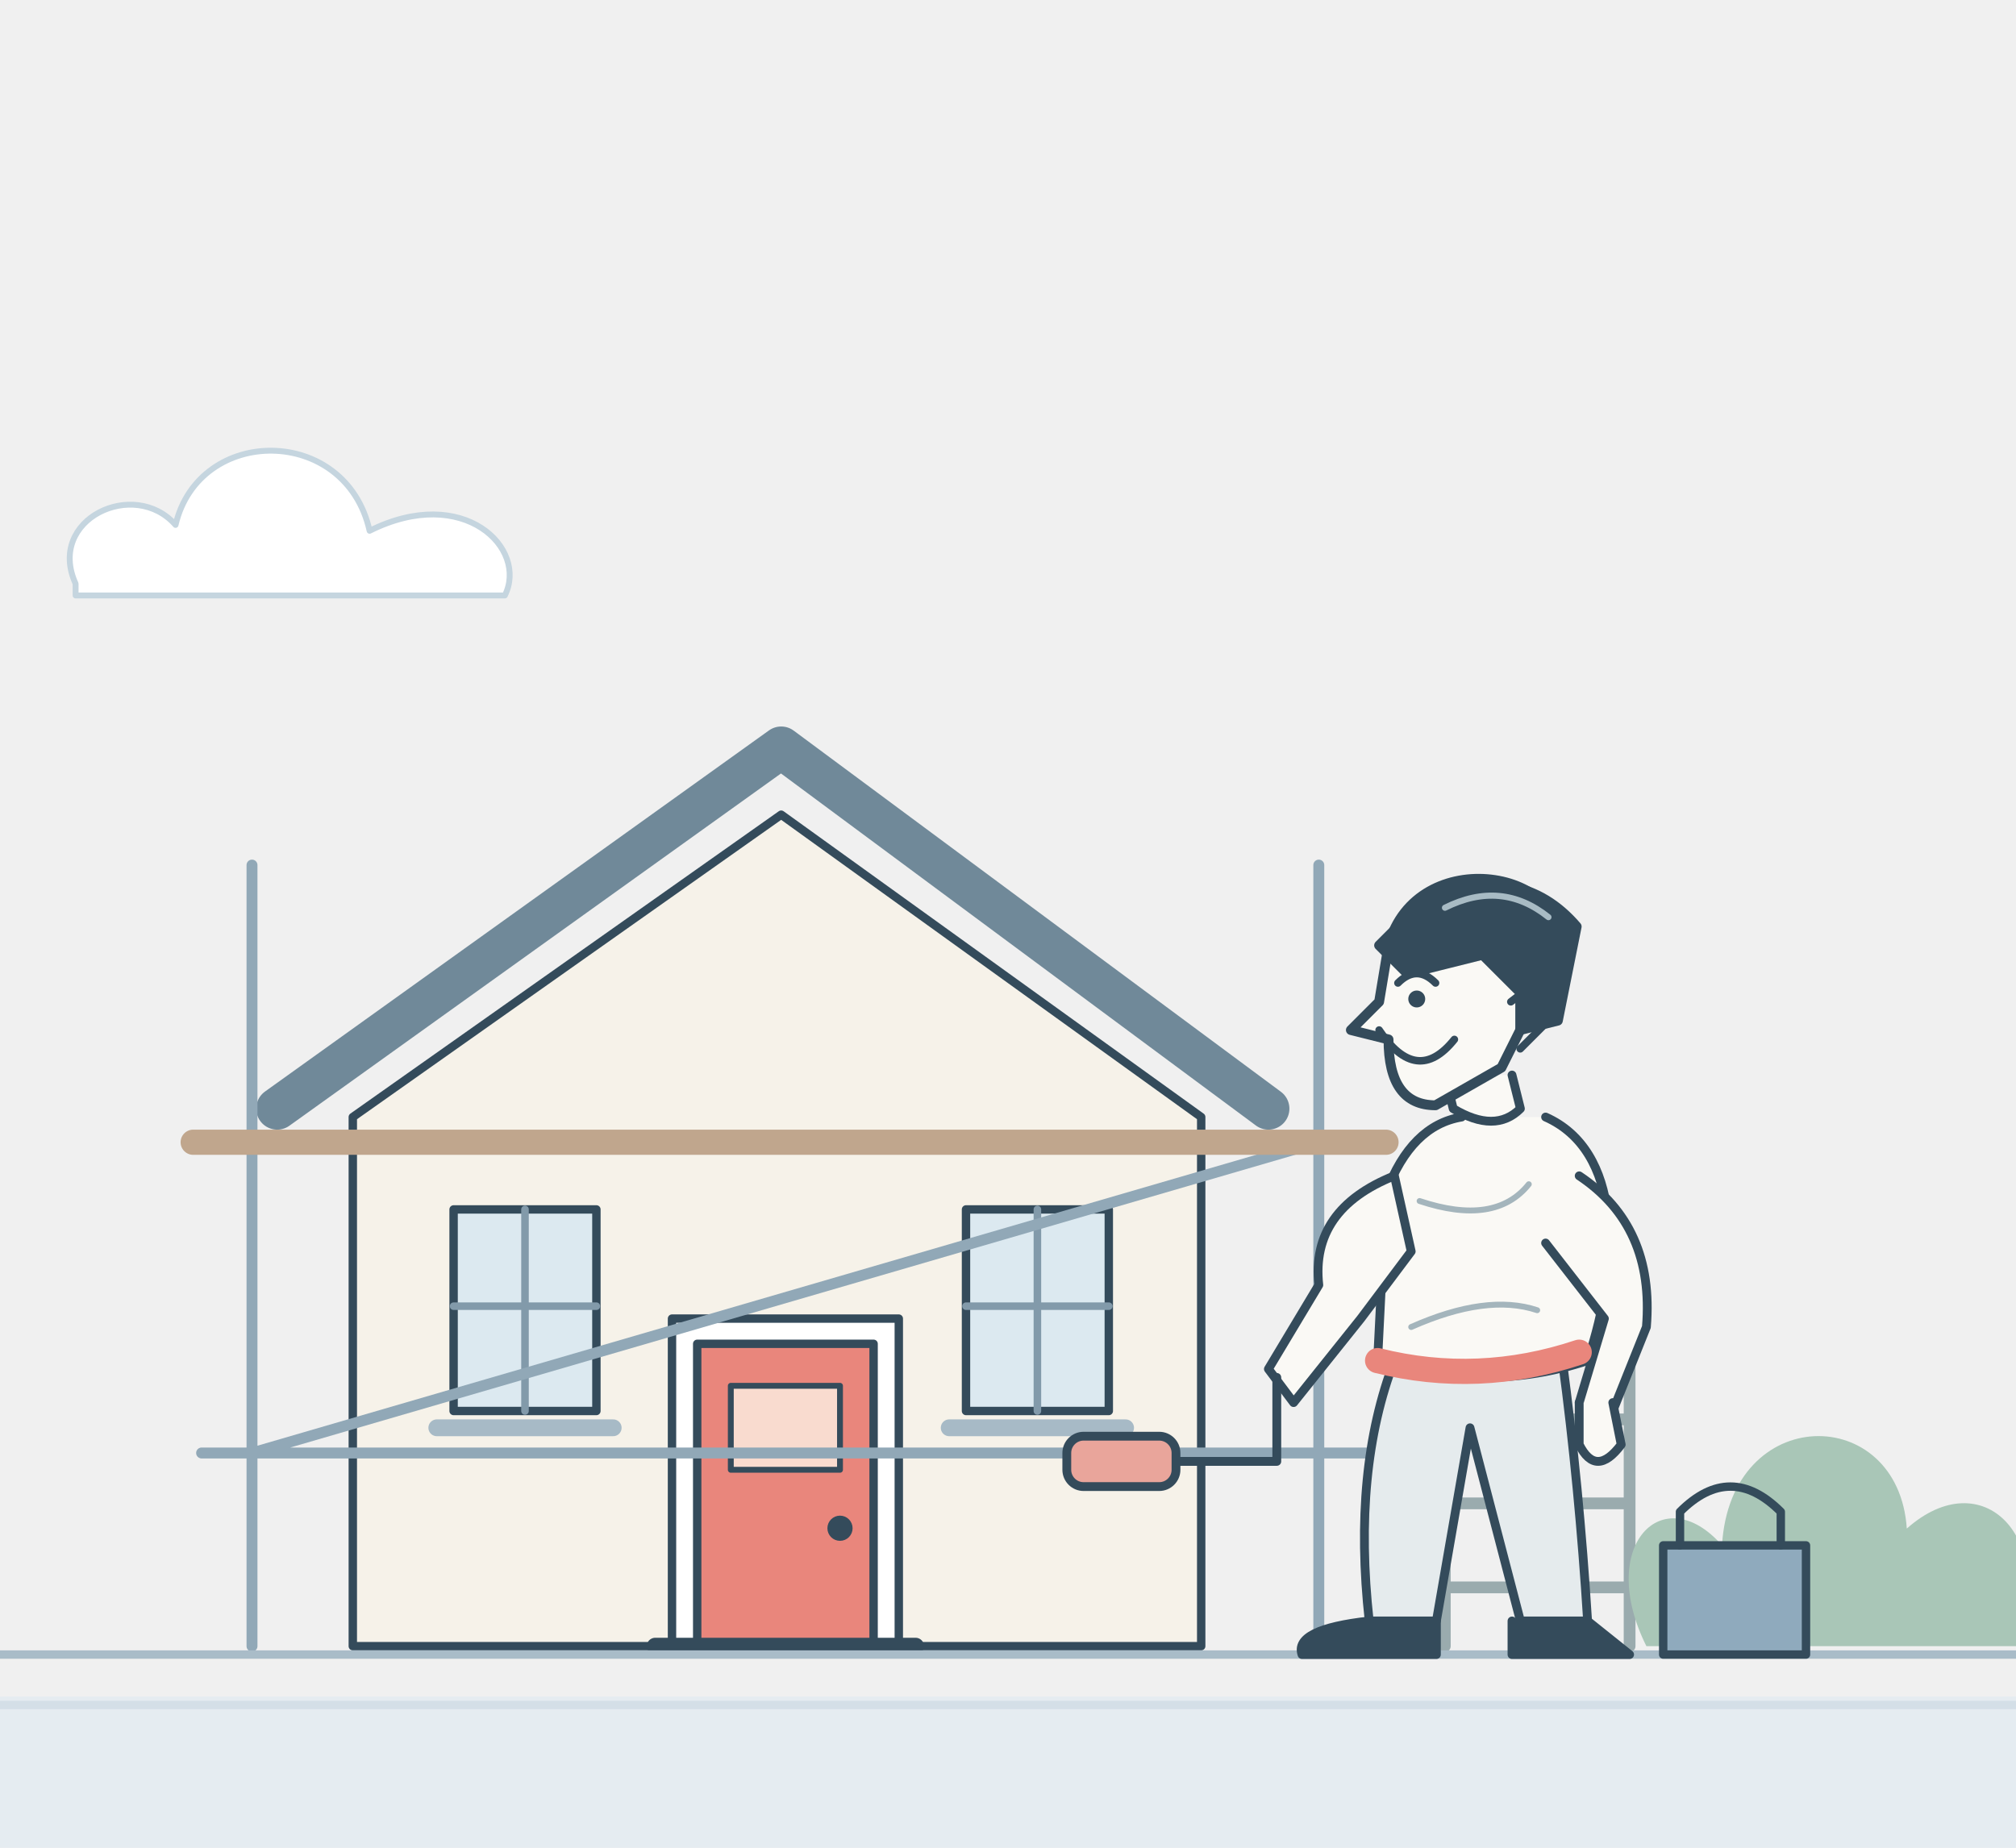
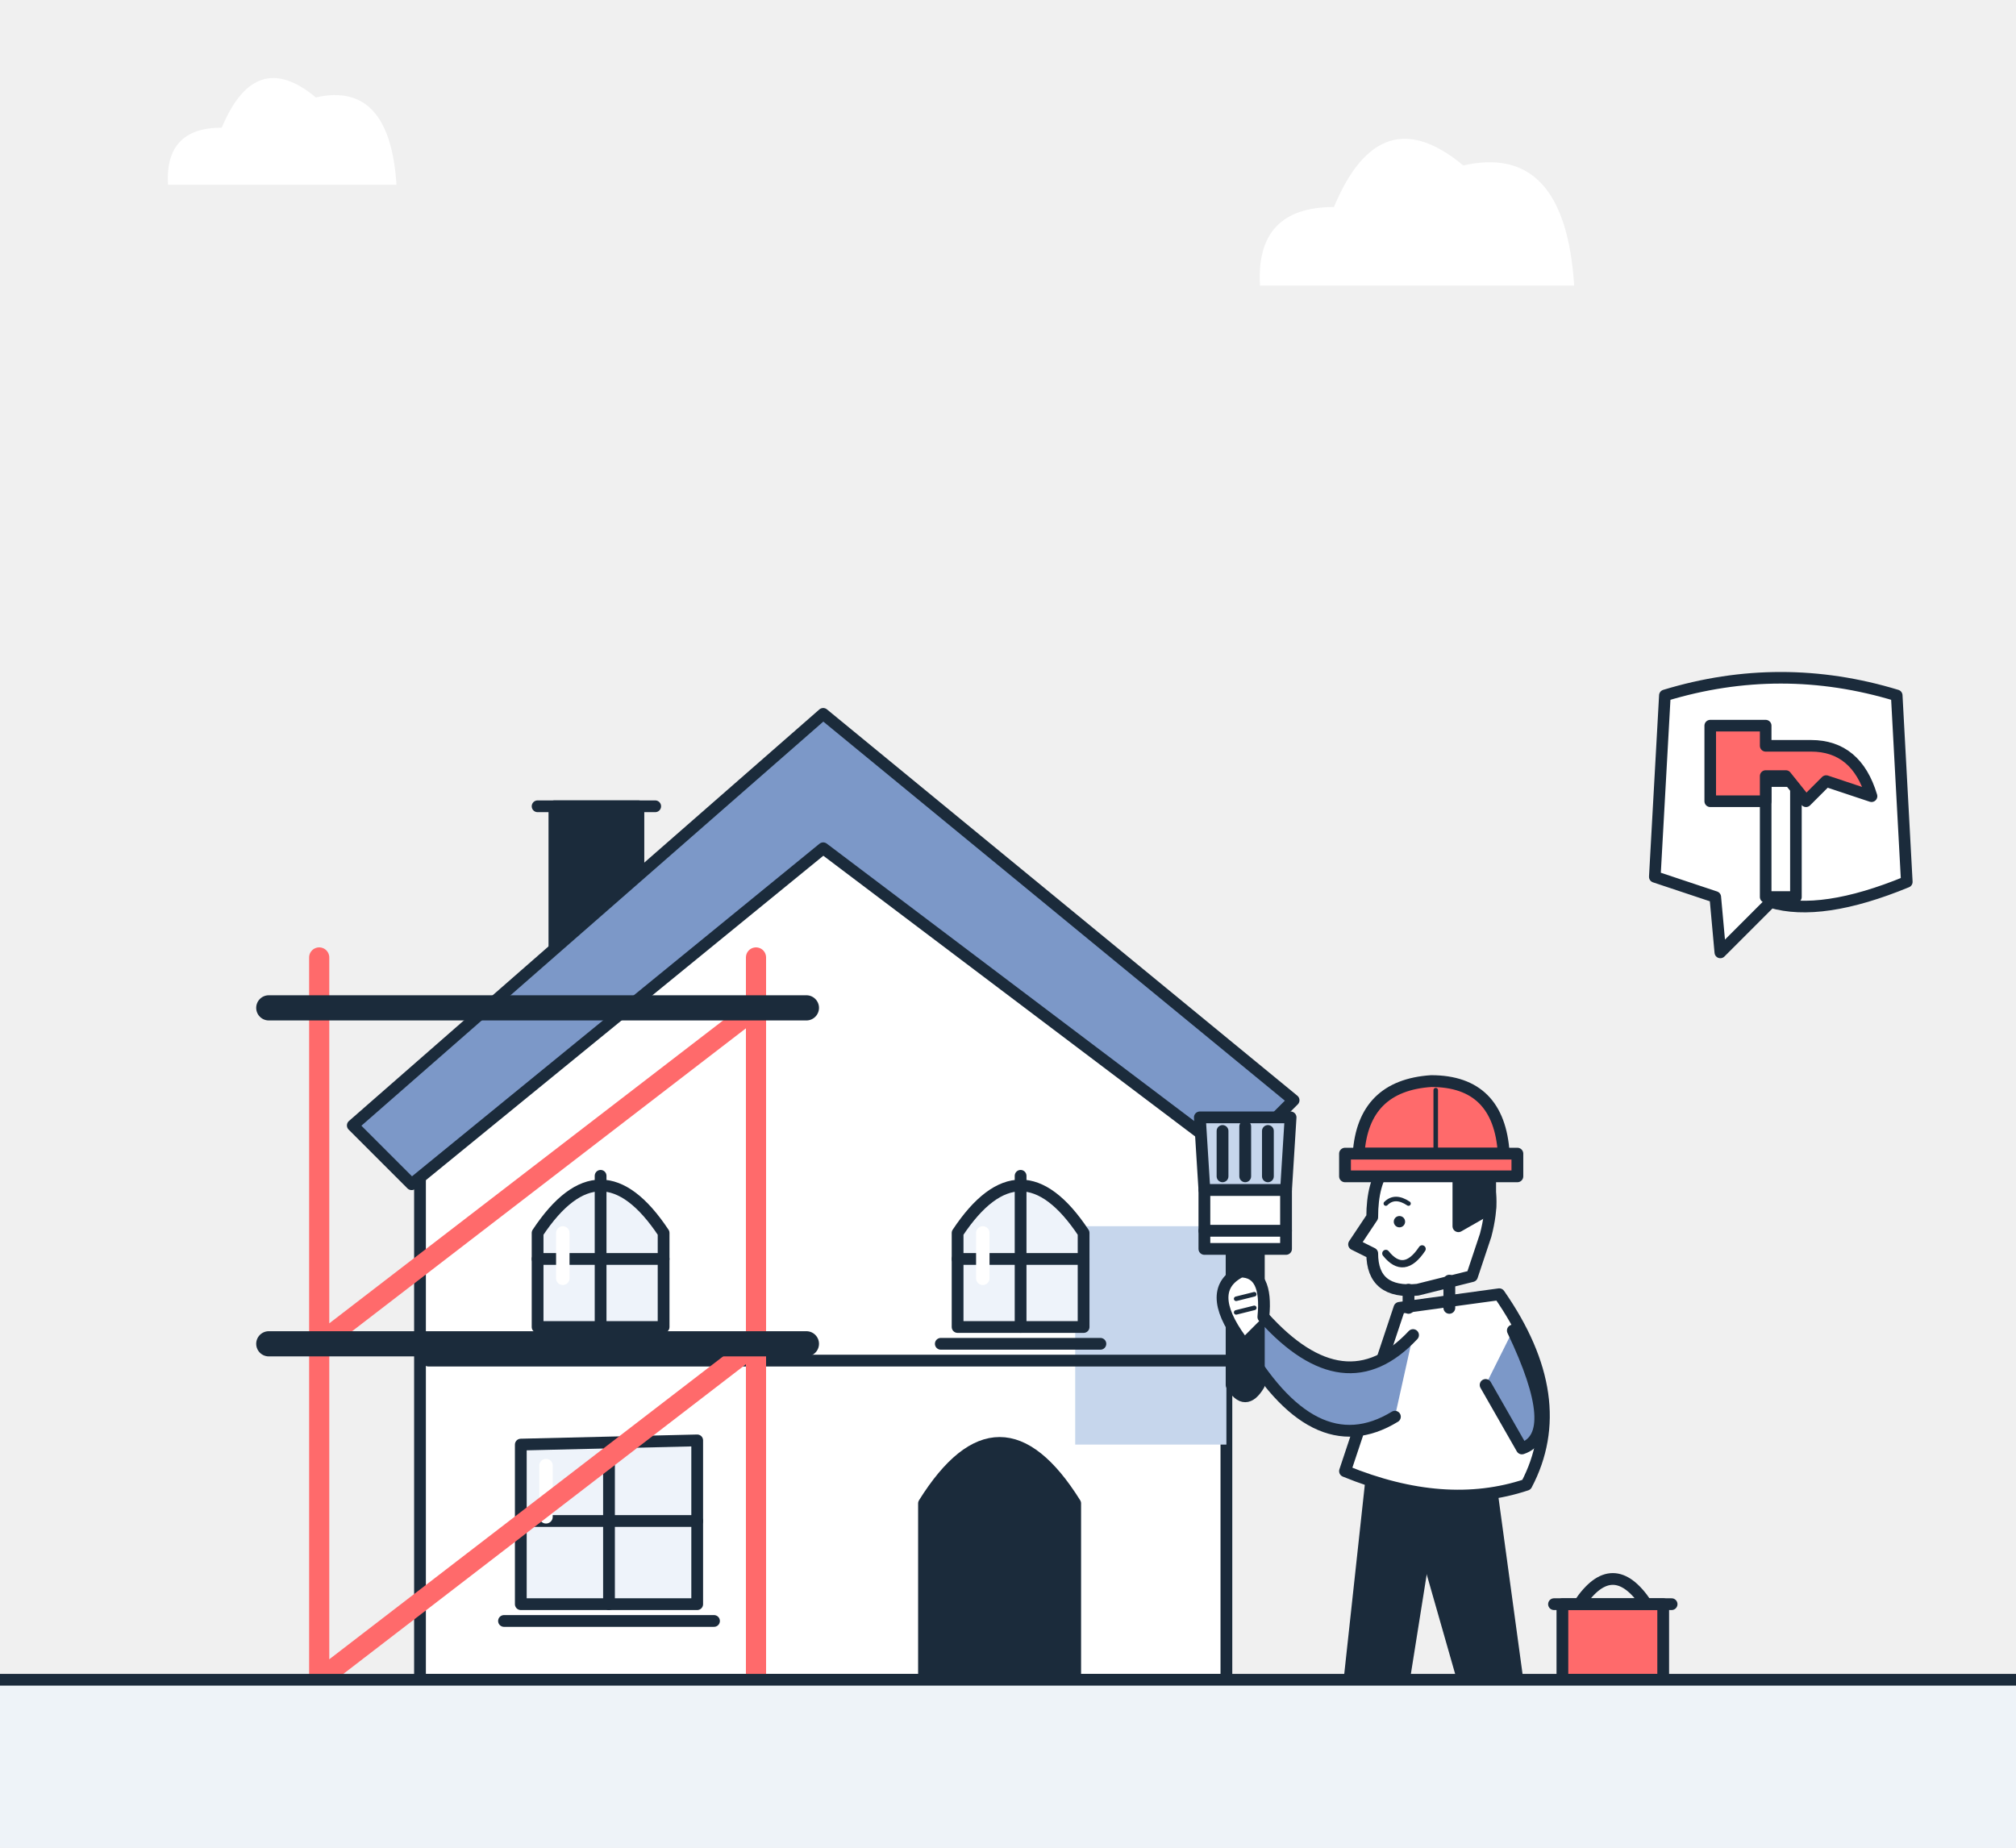
<svg xmlns="http://www.w3.org/2000/svg" class="people-scene" aria-hidden="true" focusable="false" viewBox="0 0 240 220" width="240" height="220" fill="none">
-   <g stroke="#344b5b" stroke-width="1" stroke-linejoin="round" stroke-linecap="round">
-     <g class="cloud-drift">
-       <path transform="translate(9 59) scale(0.7)" d="M0 15C-5 4 10-3 17 5 21-12 46-12 50 6 66-2 77 9 73 17H0Z" fill="#fff" stroke="#c5d5df" stroke-width="1" />
+   <g stroke="#1b2b3b" stroke-width="1.4" stroke-linejoin="round" stroke-linecap="round">
+     <g class="af-cloud">
+       <path transform="translate(150 34) scale(0.55)" d="M0 0q-1-17 16-17q10-24 28-9q22-5 24 26Z" fill="#fff" stroke="none" />
+       <path transform="translate(20 22) scale(0.4)" d="M0 0q-1-17 16-17q10-24 28-9q22-5 24 26Z" fill="#fff" stroke="none" />
    </g>
-     <path d="M42 133L93 97 143 133V196H42Z" fill="#f6f2e9" />
-     <path d="M33 132L93 89 151 132" stroke="#708999" stroke-width="5" />
-     <rect x="54" y="144" width="17" height="24" fill="#dce9f0" />
-     <path d="M62.5 144v24M54 155.52h17" stroke="#829aaa" stroke-width=".9" />
-     <path d="M52 170h21" stroke="#a7bac6" stroke-width="2" />
-     <rect x="115" y="144" width="17" height="24" fill="#dce9f0" />
-     <path d="M123.5 144v24M115 155.52h17" stroke="#829aaa" stroke-width=".9" />
-     <path d="M113 170h21" stroke="#a7bac6" stroke-width="2" />
-     <rect x="80" y="157" width="27" height="39" fill="#fff" />
-     <rect x="83" y="160" width="21" height="36" fill="#e9867c" />
-     <path d="M87 165h13v10h-13z" fill="#f9dbcf" stroke-width=".7" />
-     <circle cx="100" cy="181.96" r="1" fill="#344b5b" />
-     <path d="M78 196h31" stroke-width="2" />
-     <path d="M30 196V103M157 196V103M24 136H165M24 173H165M30 173L157 136" stroke="#91a8b7" stroke-width="1.3" />
-     <path d="M23 136H165" stroke="#c0a68d" stroke-width="3" />
-     <path d="M172 196V160H194V196M172 169H194M172 179H194M172 189H194" stroke="#9aabae" stroke-width="1.4" />
-     <path d="M180 157h12" stroke="#e9867c" stroke-width="4" />
-     <path d="M196 196c-6-12 2-20 9-12 1-17 21-17 22-2 9-8 18 1 13 14Z" fill="#a9c6b7" stroke="none" />
-     <path d="M0 197H240" stroke="#a9bcc8" stroke-width="1" />
-     <path d="M0 202H240V220H0Z" fill="#e5ecf1" stroke="none" />
-     <path d="M0 203H240" stroke="#d4dfe7" stroke-width="1" />
-     <g stroke="#344b5b" stroke-width="1" stroke-linecap="round" stroke-linejoin="round">
-       <g class="neighbour" transform="translate(176 197) scale(-1 1)" style="--phase:0s">
-         <g class="neighbour-body" stroke="#344b5b" stroke-width="1.05" stroke-linecap="round" stroke-linejoin="round" fill="none">
-           <path d="M-10-35Q-12-20-13-4H-5L1-27 5-4H13Q15-22 10-35" fill="#e5ebed" />
-           <path d="M-13-4L-18 0H-4V-4M5-4V0H21Q22-3 13-4" fill="#344b5b" />
-           <path d="M-8-64C-17-60-17-47-13-35Q-1-31 12-35L11-55Q8-63 2-64" fill="#faf9f5" />
-           <path d="M-12-57Q-21-51-20-39L-16-29Q-13-27-12-30L-15-40-8-49" fill="#faf9f5" />
-           <path d="M-16-30L-17-25Q-14-21-12-25L-12-30" fill="#faf9f5" />
-           <path d="M-6-56Q-2-51 7-54M-7-41Q-1-43 8-39" stroke="#a4b5bc" stroke-width=".7" />
-           <path d="M-12-36Q0-32 12-35" stroke="#e9867c" stroke-width="3" />
-           <g class="wall-paint" fill="#faf9f5">
-             <path class="paint-arm" d="M10-57Q20-53 19-44L25-34 22-30 14-40 8-48Z" />
-             <g class="paint-tool">
-               <path d="M24-33V-23H42" fill="none" />
-               <rect x="36" y="-26" width="13" height="6" rx="2" fill="#e9a59b" />
-             </g>
-           </g>
-           <path d="M-4-69L-5-65Q-2-62 3-65L4-69" fill="#faf9f5" />
-           <g class="neighbour-head">
-             <g transform="translate(-.5 13) scale(1.12)">
-               <path d="M-8-86C-10-95 7-98 10-87L11-81 14-78 10-77Q10-70 5-70L-2-74-5-80" fill="#faf9f5" />
-               <path d="M-8-79L-10-89Q-4-96 6-92L11-87 8-84 0-86-4-82-4-78Z" fill="#344b5b" />
-               <path d="M-7-90Q-2-94 4-91" fill="none" stroke="#a8bbc4" stroke-width=".65" />
-               <path d="M-3-81Q-8-85-7-79L-4-76M5-83Q7-85 9-83M3-77Q7-72 11-78" stroke-width=".8" />
-               <circle cx="7" cy="-81.3" r=".9" fill="#344b5b" stroke="none" />
-             </g>
-           </g>
+     <path d="M66 118V96h10v14Z" fill="#1b2b3b" />
+     <path d="M64 96h14" />
+     <path d="M50 130L98 94 146 128V200H50Z" fill="#ffffff" />
+     <path d="M42 134L98 85 154 131 147 138 98 101 49 141Z" fill="#7c98c8" />
+     <path d="M128 146h18v26h-18Z" fill="#c6d6ec" stroke="none" class="af-fresh" />
+     <path d="M51 162H146" />
+     <path d="M64 158V146.8Q71.5 135.5 79 146.8V158Z" fill="#eef3fa" />
+     <path d="M71.5 140V158M64 149.9H79" />
+     <path d="M67 146.8v5.4" stroke="#fff" stroke-width="1.6" />
+     <path d="M62 160h19" />
+     <path d="M114 158V146.8Q121.5 135.5 129 146.8V158Z" fill="#eef3fa" />
+     <path d="M121.5 140V158M114 149.9H129" />
+     <path d="M117 146.8v5.4" stroke="#fff" stroke-width="1.6" />
+     <path d="M112 160h19" />
+     <path d="M62 172l21-.5V191H62Z" fill="#eef3fa" />
+     <path d="M72.5 172V191M62 181.1H83" />
+     <path d="M65 174.5v6.1" stroke="#fff" stroke-width="1.6" />
+     <path d="M60 193h25" />
+     <path d="M110 200V179Q119 164.6 128 179V200Z" fill="#1b2b3b" />
+     <path d="M119 172V200" />
+     <circle cx="124.5" cy="186.5" r="1.1" fill="#1b2b3b" stroke="none" />
+     <g stroke="#ff6a6b" stroke-width="2.4">
+       <path d="M38 200V114M90 200V114M38 200L90 160M38 160L90 120" />
+     </g>
+     <path d="M32 160H96M32 120H96" stroke-width="3" />
+     <path d="M186 200v-9h12v9Z" fill="#ff6a6b" />
+     <path d="M185 191h14M188 191q4-6 8 0" />
+     <g class="af-person" transform="translate(172 200) scale(-0.54 0.54)" stroke-width="2.6">
+       <g transform="translate(0-44)">
+         <path d="M-10 0l-6 44h12L6 9V0Z" fill="#1b2b3b" />
+         <path d="M-19 45h17" />
+         <path d="M2 0l7 44h12L16-2Z" fill="#1b2b3b" />
+         <path d="M8 45h17" />
+       </g>
+       <path d="M-12-85Q-28-62-18-43Q0-37 22-46L10-82Z" fill="#ffffff" />
+       <g class="af-arm" style="transform-origin:7px -76px;animation-name:af-paint;animation-duration:4.6s;animation-delay:0s">
+         <path d="M7-76Q22-60 40-80l5 5Q29-47 11-58" fill="#7c98c8" />
+         <g transform="translate(44-85)">
+           <path d="M-3-9h6v29q-3 5-6 0Z" fill="#1b2b3b" />
+           <path d="M-9-23h18v13H-9Z" fill="#ffffff" />
+           <path d="M-10-39h20l-1 16H-9Z" fill="#c6d6ec" />
+           <path d="M-5-36v10M0-37v11M5-36v10" />
+           <path d="M-9-14H9" />
        </g>
+         <path d="M40-80q-1-10 5-10q8 4 0 15" fill="#ffffff" />
+         <path d="M42-85l4 1M42-82l4 1" stroke-width="1" />
      </g>
-       <path d="M198 197V184H215V197Z" fill="#8faabd" />
-       <path d="M200 184v-4q6-6 12 0v4" fill="none" />
+       <path d="M-15-77Q-26-54-17-51L-9-65" fill="#7c98c8" />
+       <path d="M-9-98Q-14-117 4-117Q16-117 16-102L20-96L16-94Q16-85 6-86L-6-89Z" fill="#ffffff" />
+       <path d="M-10-104v-11h7v15Z" fill="#1b2b3b" />
+       <path d="M-13-116Q-12-132 3-132Q18-131 19-116Z" fill="#ff6a6b" />
+       <path d="M-16-116h38v5h-38Z" fill="#ff6a6b" />
+       <path d="M2-130v13" stroke-width="1" />
+       <path d="M-1-88v6M8-86v4" />
+       <circle cx="10" cy="-101" r="1.25" fill="#1b2b3b" stroke="none" />
+       <path d="M5-95Q9-89 13-94" stroke-width="1.6" />
+       <path d="M8-105q3-2 5 0" stroke-width="1" />
    </g>
+     <g transform="translate(212 96) scale(.6)" stroke-width="2.3">
+       <g class="af-note" style="animation-delay:-0.8s">
+         <path d="M-23-22Q0-29 23-22L25 15Q8 22-2 19L-12 29l-1-11-12-4Z" fill="#ffffff" />
+         <path d="M-3-5h6v23h-6Z" fill="#ffffff" />
+         <path d="M-14-16h11v4h9q9 0 12 10l-9-3-4 4-4-5H-3v5h-11Z" fill="#ff6a6b" />
+       </g>
+     </g>
+     <path d="M0 200H240V220H0Z" fill="#eef3f8" stroke="none" />
+     <path d="M0 200H240" />
  </g>
</svg>
